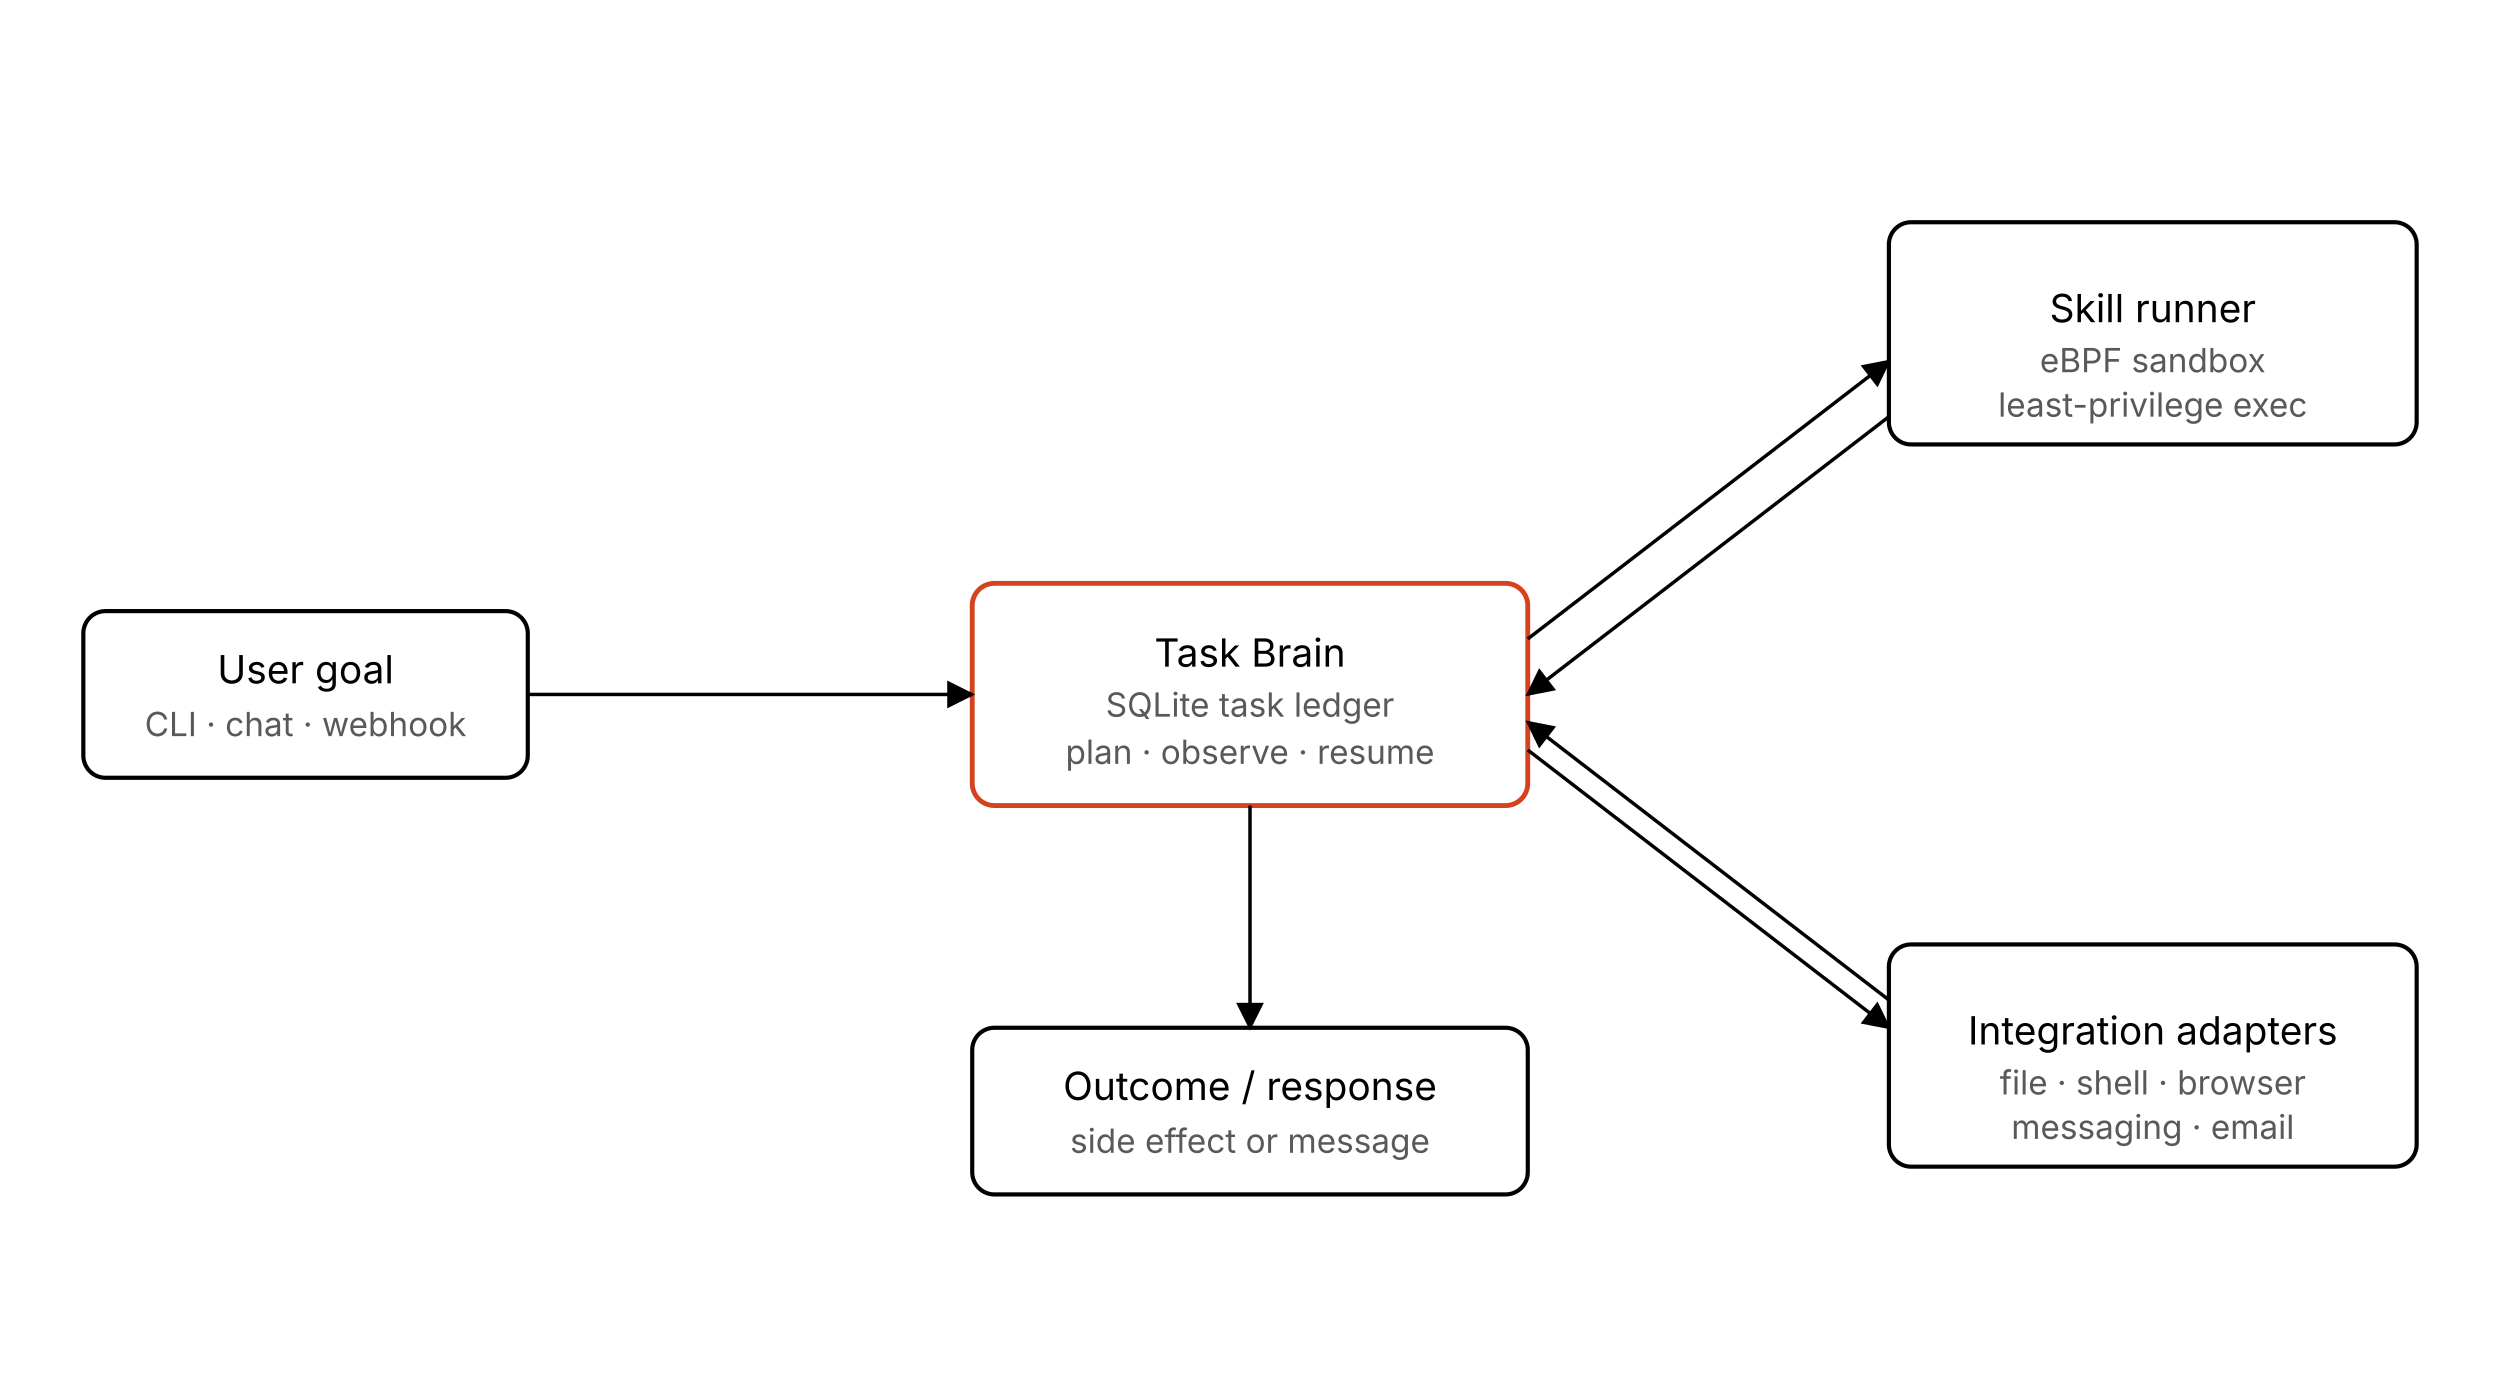
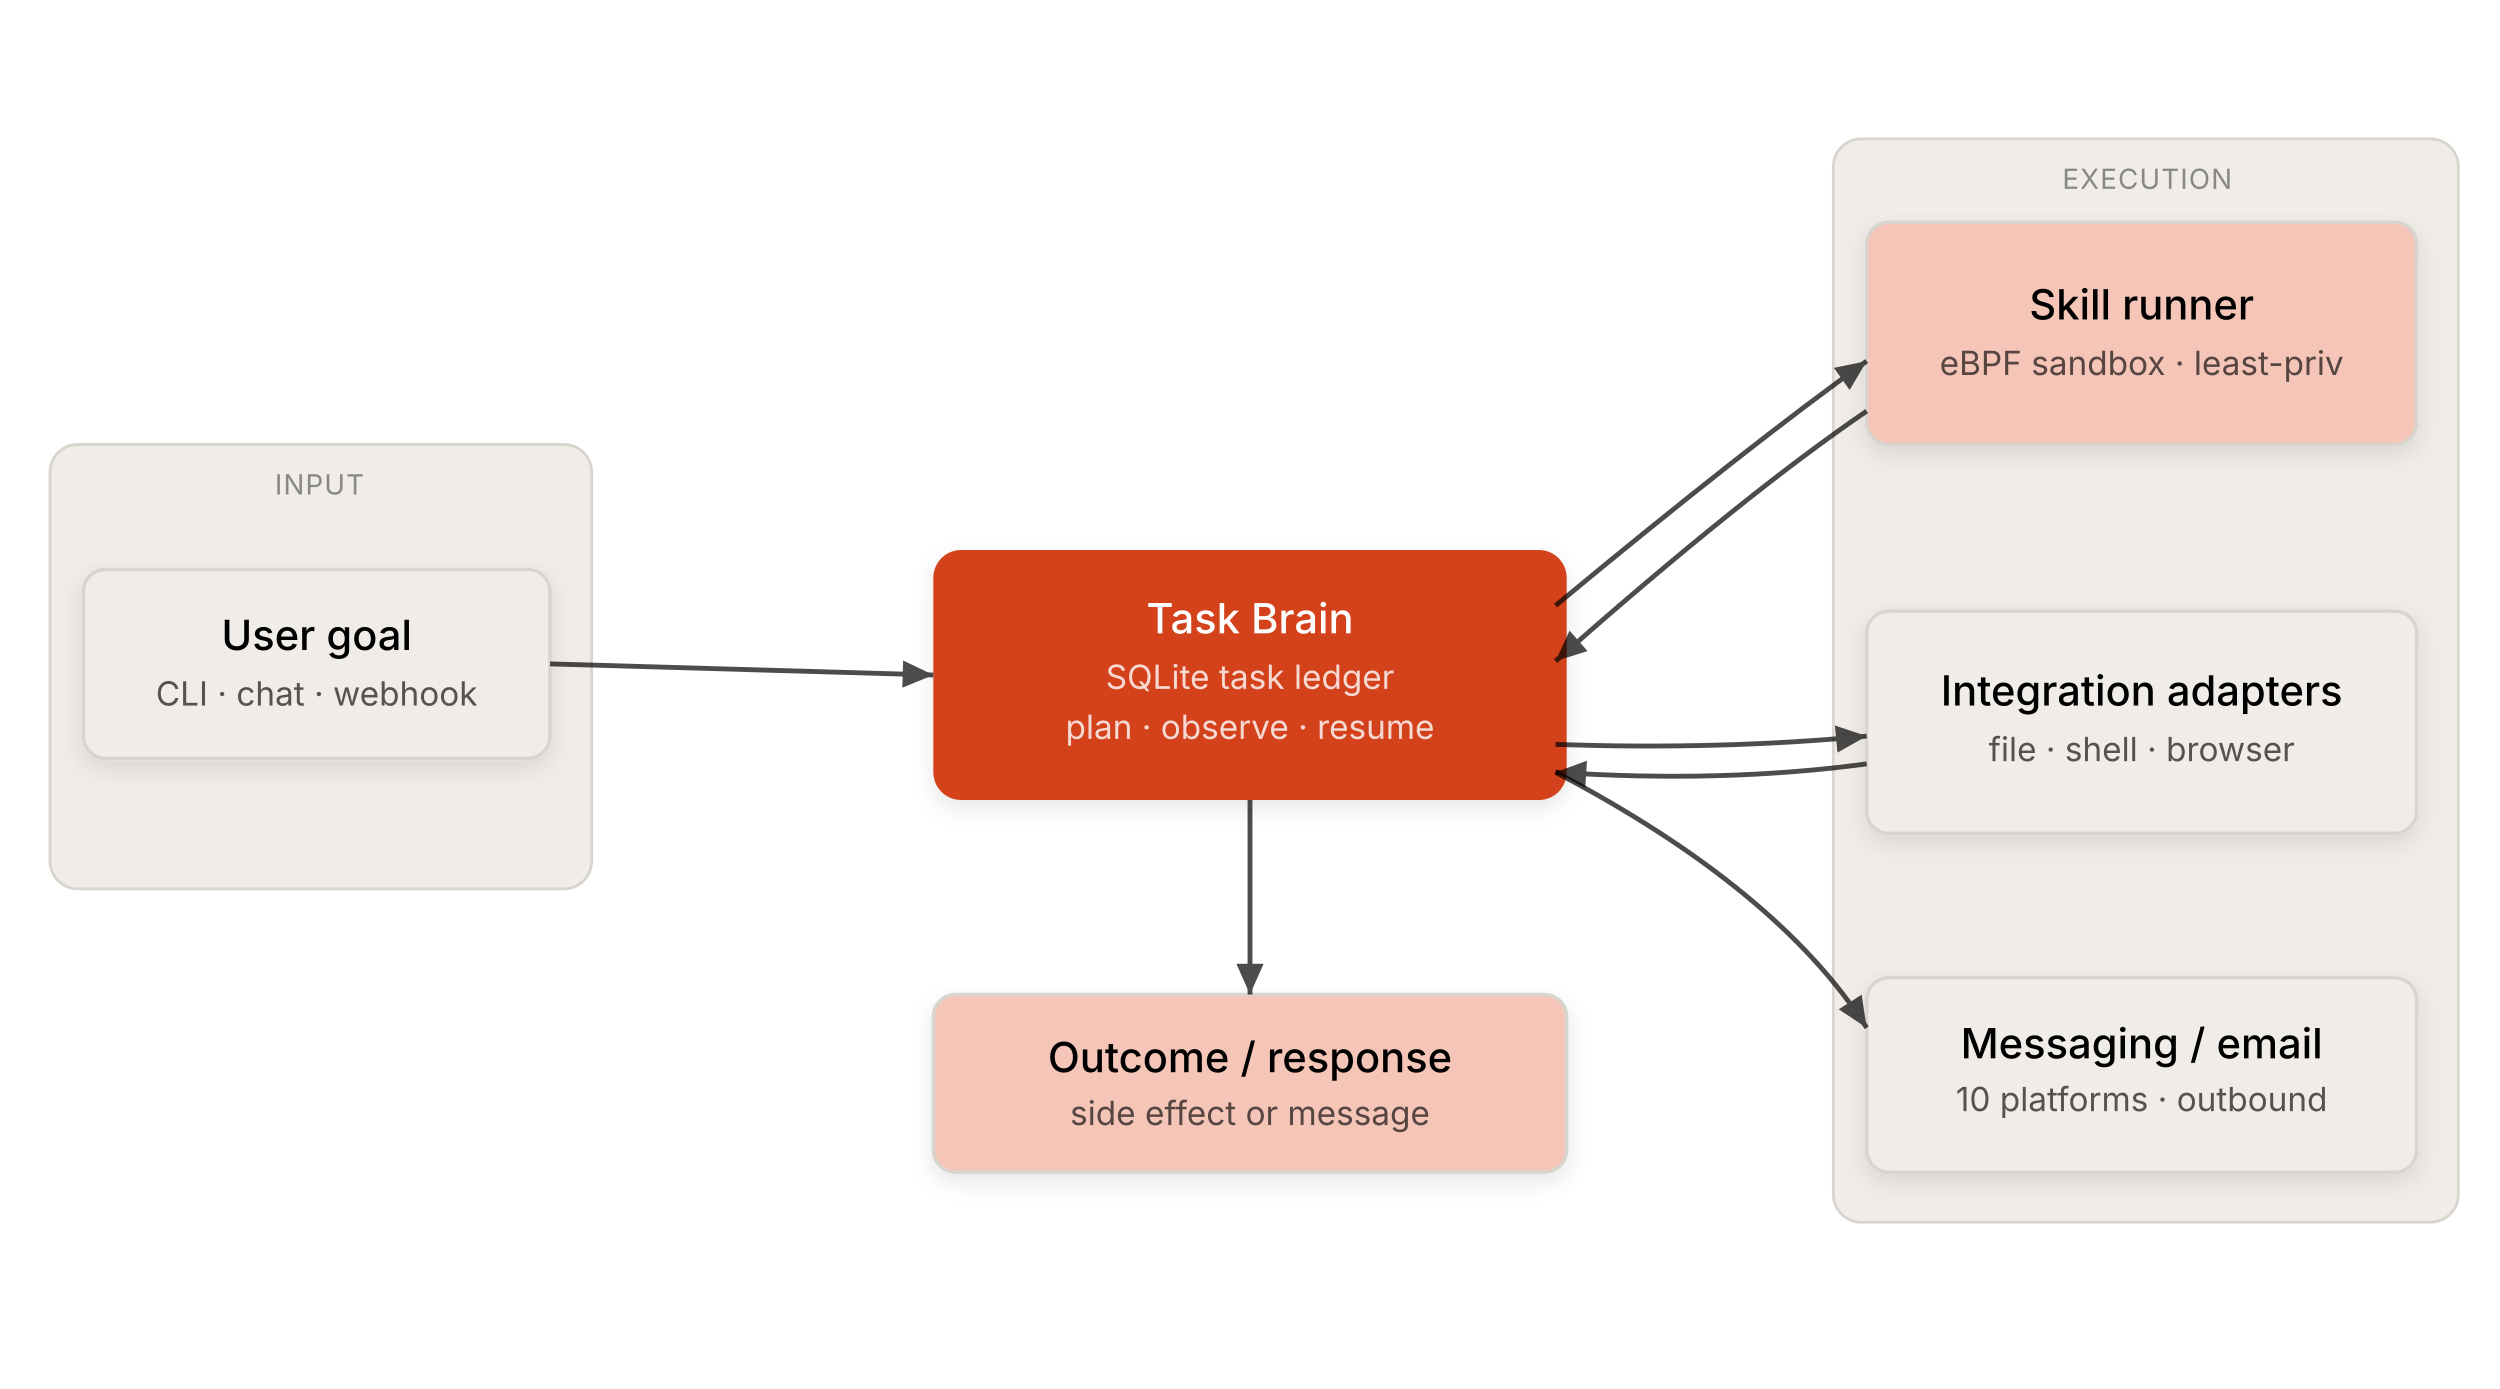
<svg xmlns="http://www.w3.org/2000/svg" viewBox="0 0 900 500" role="img" aria-labelledby="t d">
-   <style>
-     .box    { fill: none; stroke: currentColor; stroke-width: 1.5; }
-     .accent { fill: none; stroke: var(--accent, #d4421e); stroke-width: 1.75; }
-     .label  { font-family: 'Inter', system-ui, sans-serif; font-size: 14px; fill: currentColor; }
-     .sub    { font-family: 'Inter', system-ui, sans-serif; font-size: 12px; fill: currentColor; opacity: .65; }
-     .arrow  { fill: none; stroke: currentColor; stroke-width: 1.25; marker-end: url(#arr); }
-   </style>
  <defs>
-     <marker id="arr" viewBox="0 0 10 10" refX="9" refY="5" markerWidth="8" markerHeight="8" orient="auto-start-reverse">
-       <path d="M 0 0 L 10 5 L 0 10 z" fill="currentColor" />
+     <filter id="oc-shadow" x="-8%" y="-8%" width="120%" height="130%">
+       <feDropShadow dx="0" dy="3" stdDeviation="4" flood-color="var(--ink, #1a1a1a)" flood-opacity="0.10" />
+     </filter>
+     <marker id="oc-arr" viewBox="0 0 10 10" refX="9" refY="5" markerWidth="7" markerHeight="7" orient="auto-start-reverse">
+       <path d="M 0 1 L 9 5 L 0 9 Z" fill="currentColor" />
    </marker>
  </defs>
-   <rect class="box" x="30" y="220" width="160" height="60" rx="8" ry="8" />
-   <text class="label" x="110" y="246" text-anchor="middle">User goal</text>
-   <text class="sub" x="110" y="265" text-anchor="middle">CLI · chat · webhook</text>
-   <rect class="accent" x="350" y="210" width="200" height="80" rx="8" ry="8" />
-   <text class="label" x="450" y="240" text-anchor="middle">Task Brain</text>
-   <text class="sub" x="450" y="258" text-anchor="middle">SQLite task ledger</text>
-   <text class="sub" x="450" y="275" text-anchor="middle">plan · observe · resume</text>
-   <rect class="box" x="680" y="80" width="190" height="80" rx="8" ry="8" />
-   <text class="label" x="775" y="116" text-anchor="middle">Skill runner</text>
-   <text class="sub" x="775" y="134" text-anchor="middle">eBPF sandbox</text>
-   <text class="sub" x="775" y="150" text-anchor="middle">least-privilege exec</text>
-   <rect class="box" x="680" y="340" width="190" height="80" rx="8" ry="8" />
-   <text class="label" x="775" y="376" text-anchor="middle">Integration adapters</text>
-   <text class="sub" x="775" y="394" text-anchor="middle">file · shell · browser</text>
-   <text class="sub" x="775" y="410" text-anchor="middle">messaging · email</text>
-   <rect class="box" x="350" y="370" width="200" height="60" rx="8" ry="8" />
-   <text class="label" x="450" y="396" text-anchor="middle">Outcome / response</text>
-   <text class="sub" x="450" y="415" text-anchor="middle">side effect or message</text>
-   <path class="arrow" d="M 190 250 L 350 250" />
-   <path class="arrow" d="M 550 230 L 680 130" />
-   <path class="arrow" d="M 680 150 L 550 250" />
-   <path class="arrow" d="M 550 270 L 680 370" />
-   <path class="arrow" d="M 680 360 L 550 260" />
-   <path class="arrow" d="M 450 290 L 450 370" />
+   <style>
+     .box        { fill: var(--paper-2, #f0ede8); stroke: var(--border-soft, #d8d4ce); stroke-width: 1.25; filter: url(#oc-shadow); }
+     .accent-box { fill: var(--accent, #d4421e); stroke: none; filter: url(#oc-shadow); }
+     .accent-adj { fill: var(--accent-soft, #f5c5b8); stroke: var(--border-soft, #d8d4ce); stroke-width: 1.25; filter: url(#oc-shadow); }
+     .label      { font-family: 'Inter', system-ui, sans-serif; font-size: 15px; font-weight: 500; fill: currentColor; }
+     .sub        { font-family: 'Inter', system-ui, sans-serif; font-size: 12px; font-weight: 400; fill: currentColor; opacity: 0.65; }
+     .label-inv  { font-family: 'Inter', system-ui, sans-serif; font-size: 15px; font-weight: 500; fill: var(--paper, #fff); }
+     .sub-inv    { font-family: 'Inter', system-ui, sans-serif; font-size: 12px; font-weight: 400; fill: var(--paper, #fff); opacity: 0.80; }
+     .arrow      { fill: none; stroke: currentColor; stroke-width: 1.75; marker-end: url(#oc-arr); opacity: 0.70; }
+     .group-bg   { fill: var(--paper-2, #f0ede8); stroke: var(--border-soft, #d8d4ce); stroke-width: 1; rx: 10; ry: 10; }
+   </style>
+   <rect class="group-bg" x="18" y="160" width="195" height="160" rx="10" ry="10" fill="var(--paper-2,#f0ede8)" stroke="var(--border-soft,#d8d4ce)" stroke-width="1" />
+   <text style="font-family:'Inter',system-ui,sans-serif;font-size:10px;fill:var(--muted,#888);letter-spacing:.04em;" x="115" y="178" text-anchor="middle">INPUT</text>
+   <rect class="group-bg" x="660" y="50" width="225" height="390" rx="10" ry="10" fill="var(--paper-2,#f0ede8)" stroke="var(--border-soft,#d8d4ce)" stroke-width="1" />
+   <text style="font-family:'Inter',system-ui,sans-serif;font-size:10px;fill:var(--muted,#888);letter-spacing:.04em;" x="773" y="68" text-anchor="middle">EXECUTION</text>
+   <rect class="box" x="30" y="205" width="168" height="68" rx="8" ry="8" />
+   <text class="label" x="114" y="234" text-anchor="middle">User goal</text>
+   <text class="sub" x="114" y="254" text-anchor="middle">CLI · chat · webhook</text>
+   <rect class="accent-box" x="336" y="198" width="228" height="90" rx="10" ry="10" />
+   <text class="label-inv" x="450" y="228" text-anchor="middle">Task Brain</text>
+   <text class="sub-inv" x="450" y="248" text-anchor="middle">SQLite task ledger</text>
+   <text class="sub-inv" x="450" y="266" text-anchor="middle">plan · observe · resume</text>
+   <rect class="accent-adj" x="672" y="80" width="198" height="80" rx="8" ry="8" />
+   <text class="label" x="771" y="115" text-anchor="middle">Skill runner</text>
+   <text class="sub" x="771" y="135" text-anchor="middle">eBPF sandbox · least-priv</text>
+   <rect class="box" x="672" y="220" width="198" height="80" rx="8" ry="8" />
+   <text class="label" x="771" y="254" text-anchor="middle">Integration adapters</text>
+   <text class="sub" x="771" y="274" text-anchor="middle">file · shell · browser</text>
+   <rect class="accent-adj" x="336" y="358" width="228" height="64" rx="8" ry="8" />
+   <text class="label" x="450" y="386" text-anchor="middle">Outcome / response</text>
+   <text class="sub" x="450" y="405" text-anchor="middle">side effect or message</text>
+   <rect class="box" x="672" y="352" width="198" height="70" rx="8" ry="8" />
+   <text class="label" x="771" y="381" text-anchor="middle">Messaging / email</text>
+   <text class="sub" x="771" y="400" text-anchor="middle">10 platforms · outbound</text>
+   <path class="arrow" d="M 198 239 L 336 243" />
+   <path class="arrow" d="M 560 218 Q 630 160 672 130" />
+   <path class="arrow" d="M 672 148 Q 628 178 560 238" />
+   <path class="arrow" d="M 560 268 Q 620 270 672 265" />
+   <path class="arrow" d="M 672 275 Q 620 282 560 278" />
+   <path class="arrow" d="M 450 288 L 450 358" />
+   <path class="arrow" d="M 560 278 Q 640 320 672 370" />
</svg>
